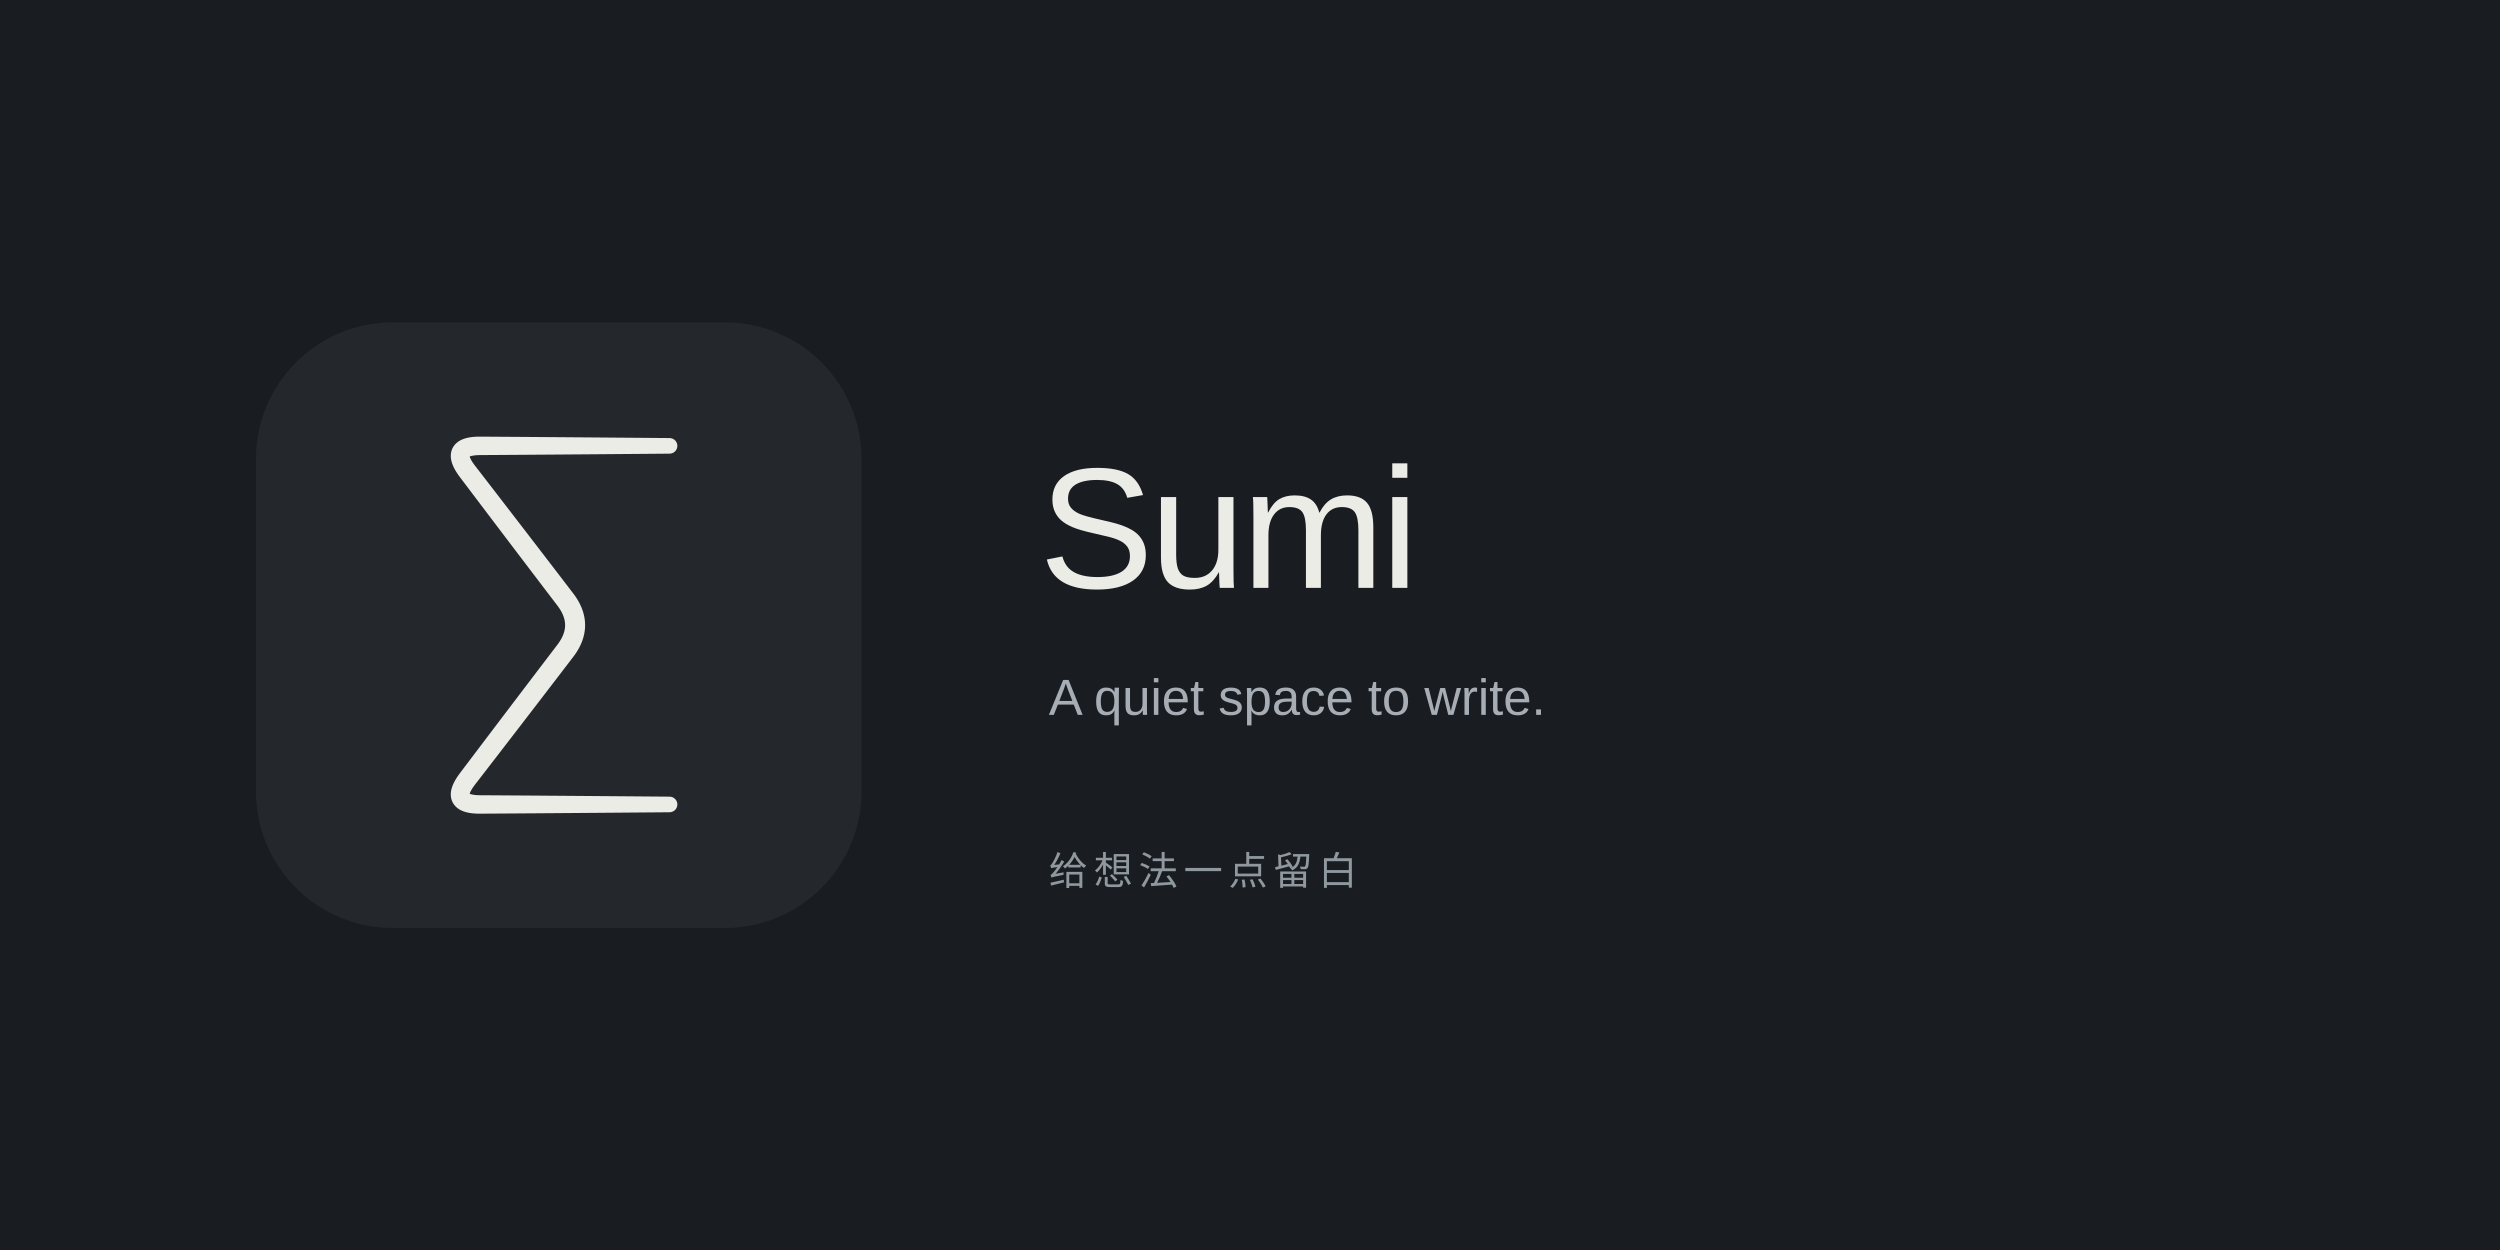
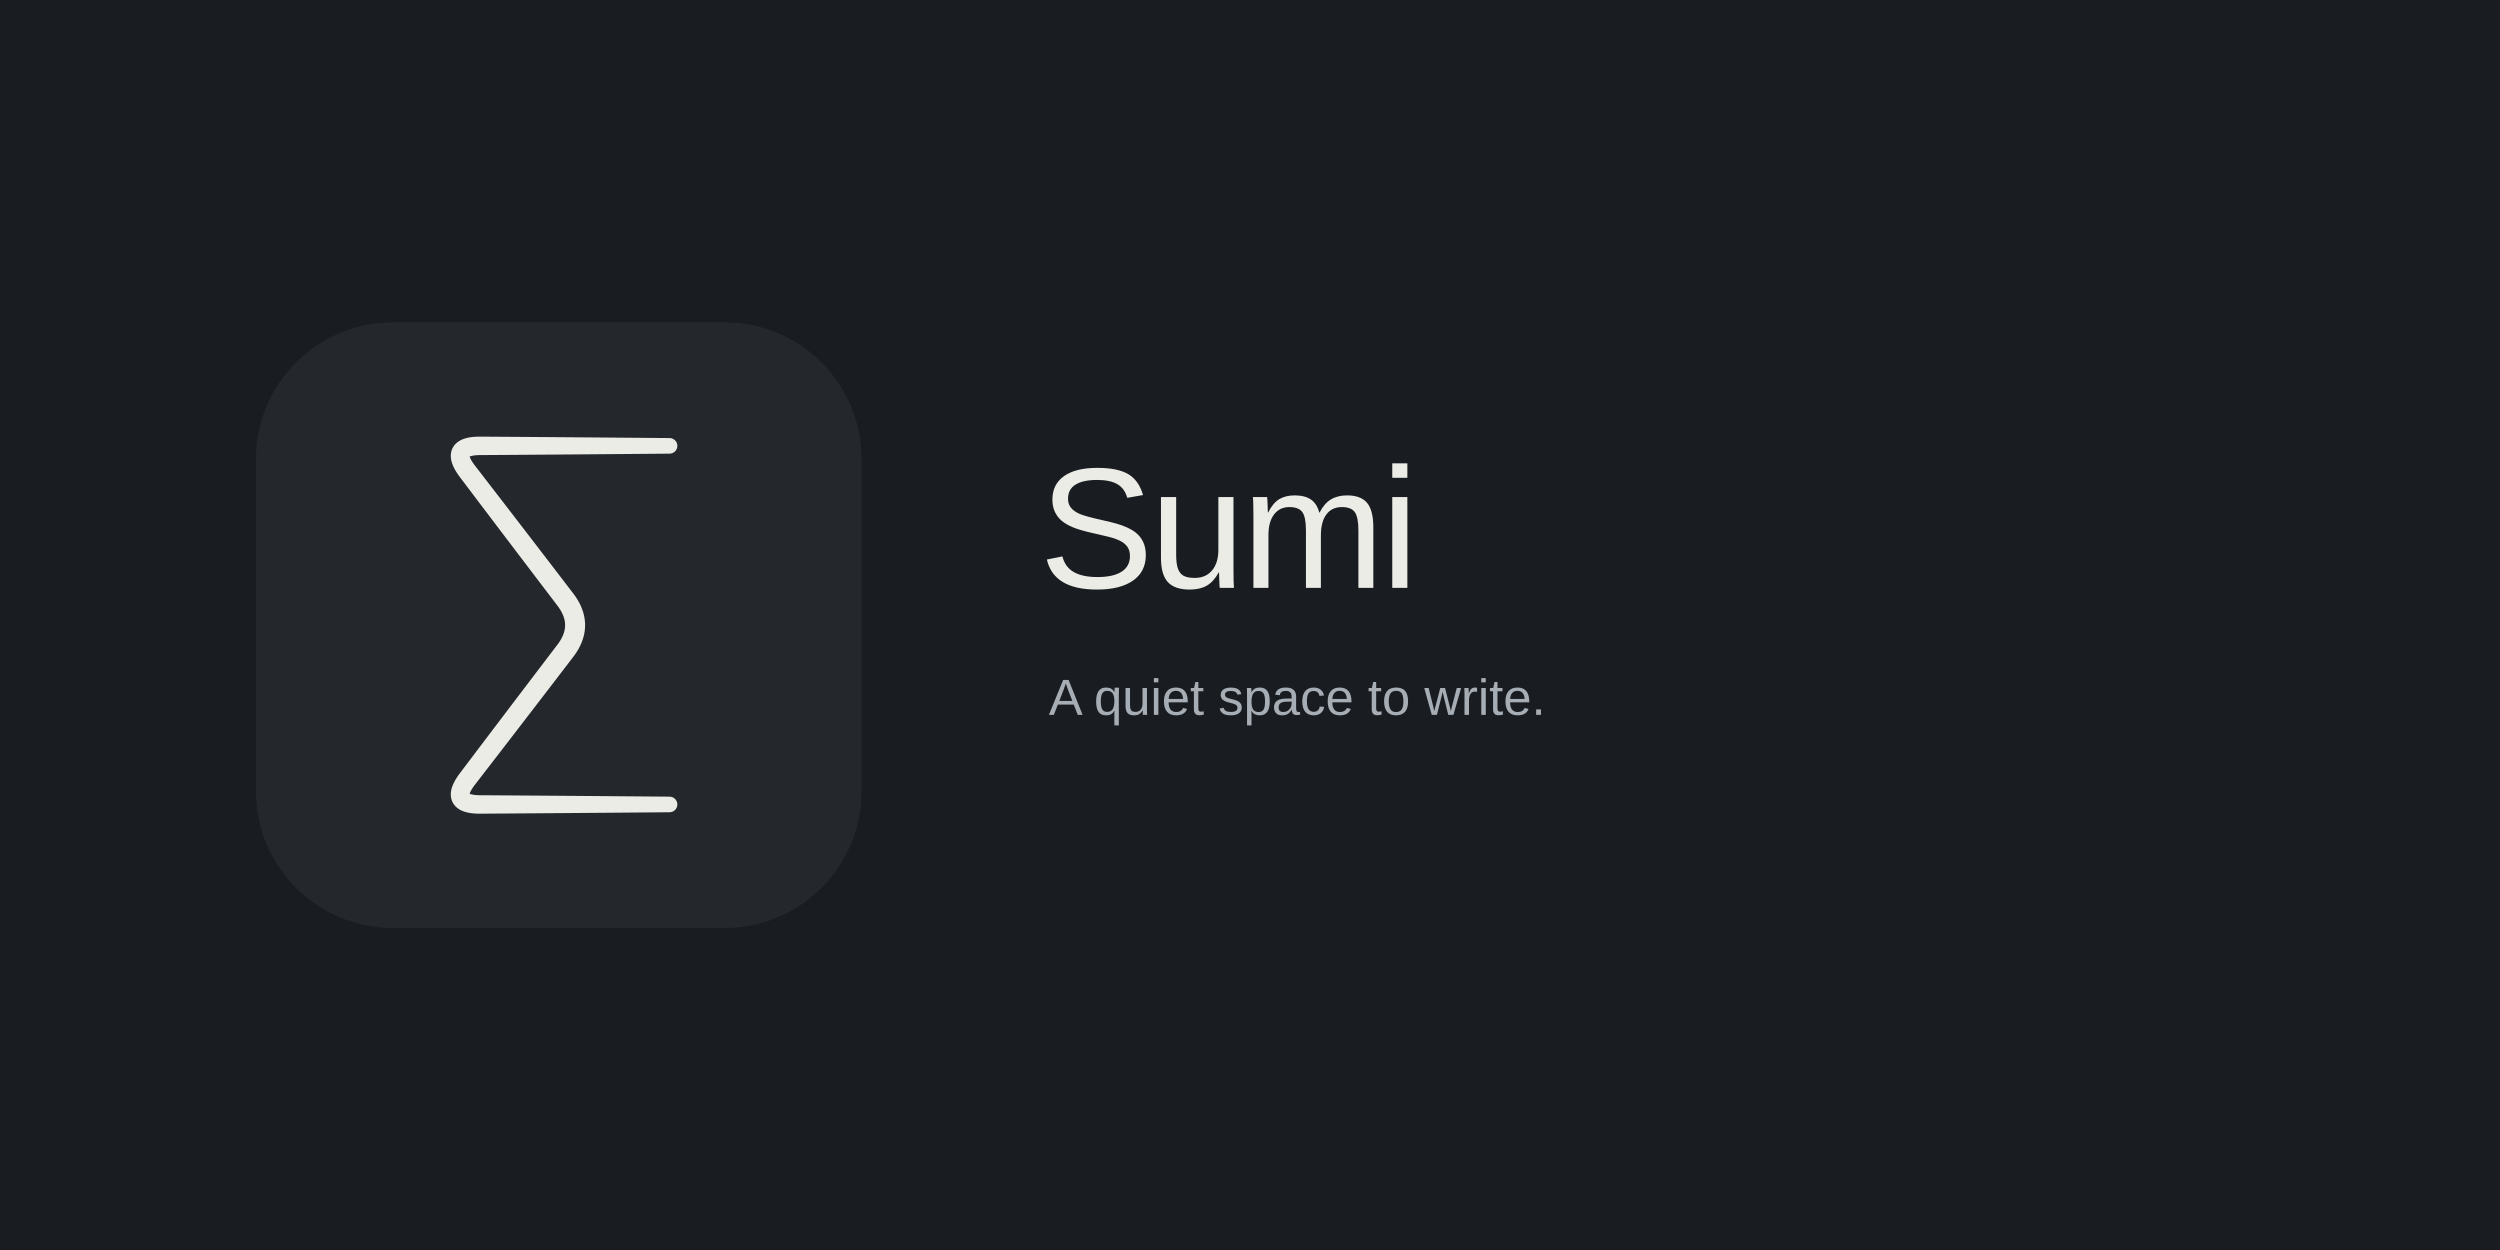
<svg xmlns="http://www.w3.org/2000/svg" width="1280" height="640" viewBox="0 0 1280 640">
  <rect width="1280" height="640" fill="#191C20" />
  <g transform="translate(112 146) scale(.34)">
    <rect x="56" y="56" width="912" height="912" rx="206" fill="#24282D" />
    <path d="M678.869,230.264 L676.862,230.247 L674.854,230.231 L672.847,230.214 L670.840,230.198 L668.832,230.181 L666.825,230.165 L664.818,230.148 L662.810,230.132 L660.803,230.115 L658.795,230.099 L656.788,230.083 L654.781,230.066 L652.773,230.050 L650.766,230.033 L648.759,230.017 L646.751,230.000 L644.744,229.984 L642.737,229.968 L640.729,229.951 L638.722,229.935 L636.714,229.918 L634.707,229.902 L632.700,229.886 L630.692,229.869 L628.685,229.853 L626.678,229.837 L624.670,229.820 L622.663,229.804 L620.655,229.788 L618.648,229.771 L616.641,229.755 L614.633,229.739 L612.626,229.723 L610.619,229.706 L608.611,229.690 L606.604,229.674 L604.596,229.658 L602.589,229.642 L600.582,229.625 L598.574,229.609 L596.567,229.593 L594.560,229.577 L592.552,229.561 L590.545,229.545 L588.538,229.529 L586.530,229.513 L584.523,229.497 L582.515,229.481 L580.508,229.465 L578.501,229.449 L576.493,229.433 L574.486,229.417 L572.479,229.401 L570.471,229.385 L568.464,229.369 L566.456,229.353 L564.449,229.337 L562.442,229.322 L560.434,229.306 L558.427,229.290 L556.420,229.274 L554.412,229.259 L552.405,229.243 L550.397,229.227 L548.390,229.212 L546.383,229.196 L544.375,229.181 L542.368,229.165 L540.361,229.150 L538.353,229.134 L536.346,229.119 L534.339,229.103 L532.331,229.088 L530.324,229.072 L528.316,229.057 L526.309,229.042 L524.302,229.026 L522.294,229.011 L520.287,228.996 L518.280,228.981 L516.272,228.966 L514.265,228.950 L512.257,228.935 L510.250,228.920 L508.243,228.905 L506.235,228.890 L504.228,228.875 L502.221,228.860 L500.213,228.845 L498.206,228.831 L496.198,228.816 L494.191,228.801 L492.184,228.786 L490.176,228.771 L488.169,228.757 L486.162,228.742 L484.154,228.728 L482.147,228.713 L480.140,228.698 L478.132,228.684 L476.125,228.669 L474.117,228.655 L472.110,228.641 L470.103,228.626 L468.095,228.612 L466.088,228.598 L464.081,228.584 L462.073,228.569 L460.066,228.555 L458.058,228.541 L456.051,228.527 L454.044,228.513 L452.036,228.499 L450.029,228.485 L448.022,228.471 L446.014,228.458 L444.007,228.444 L441.999,228.430 L439.992,228.416 L437.985,228.403 L435.977,228.389 L433.970,228.376 L431.963,228.362 L429.955,228.349 L427.948,228.335 L425.941,228.322 L423.933,228.309 L421.926,228.295 L419.918,228.282 L417.911,228.269 L415.904,228.256 L413.896,228.243 L411.889,228.230 L409.882,228.217 L407.874,228.204 L405.867,228.191 L403.859,228.178 L401.852,228.165 L399.845,228.153 L397.837,228.140 L395.830,228.127 L393.746,228.115 L391.149,228.127 L388.548,228.196 L386.017,228.322 L383.553,228.508 L381.151,228.758 L378.809,229.075 L376.522,229.464 L374.287,229.930 L372.098,230.481 L369.953,231.127 L367.850,231.877 L365.786,232.744 L363.765,233.744 L361.793,234.893 L359.881,236.204 L358.047,237.693 L356.318,239.367 L354.723,241.225 L353.298,243.255 L352.074,245.433 L351.075,247.724 L350.314,250.087 L349.792,252.482 L349.498,254.875 L349.414,257.240 L349.519,259.562 L349.790,261.834 L350.208,264.057 L350.756,266.234 L351.423,268.373 L352.198,270.482 L353.073,272.570 L354.045,274.645 L355.109,276.715 L356.263,278.786 L357.507,280.864 L358.838,282.955 L360.258,285.064 L361.765,287.194 L363.313,289.285 L364.568,290.946 L365.776,292.545 L366.983,294.143 L368.191,295.741 L369.399,297.339 L370.607,298.937 L371.815,300.535 L373.023,302.133 L374.231,303.731 L375.439,305.329 L376.647,306.927 L377.855,308.525 L379.063,310.123 L380.272,311.721 L381.480,313.318 L382.688,314.916 L383.897,316.514 L385.105,318.111 L386.314,319.709 L387.523,321.307 L388.731,322.904 L389.940,324.502 L391.149,326.099 L392.357,327.696 L393.566,329.294 L394.775,330.891 L395.984,332.488 L397.193,334.085 L398.402,335.683 L399.612,337.280 L400.821,338.877 L402.030,340.474 L403.239,342.071 L404.449,343.668 L405.658,345.265 L406.868,346.862 L408.077,348.459 L409.287,350.055 L410.496,351.652 L411.706,353.249 L412.916,354.846 L414.126,356.442 L415.335,358.039 L416.545,359.635 L417.755,361.232 L418.965,362.828 L420.175,364.425 L421.386,366.021 L422.596,367.617 L423.806,369.214 L425.016,370.810 L426.227,372.406 L427.437,374.002 L428.648,375.598 L429.858,377.194 L431.069,378.790 L432.280,380.386 L433.490,381.982 L434.701,383.578 L435.912,385.174 L437.123,386.770 L438.334,388.365 L439.545,389.961 L440.756,391.557 L441.967,393.152 L443.178,394.748 L444.390,396.343 L445.601,397.939 L446.812,399.534 L448.024,401.130 L449.235,402.725 L450.447,404.320 L451.659,405.915 L452.870,407.511 L454.082,409.106 L455.294,410.701 L456.506,412.296 L457.718,413.891 L458.930,415.486 L460.142,417.081 L461.354,418.676 L462.566,420.270 L463.779,421.865 L464.991,423.460 L466.203,425.054 L467.416,426.649 L468.628,428.244 L469.841,429.838 L471.053,431.433 L472.266,433.027 L473.479,434.621 L474.692,436.216 L475.905,437.810 L477.117,439.404 L478.330,440.998 L479.544,442.593 L480.757,444.187 L481.970,445.781 L483.183,447.375 L484.396,448.969 L485.610,450.562 L486.823,452.156 L488.037,453.750 L489.250,455.344 L490.464,456.938 L491.678,458.531 L492.892,460.125 L494.105,461.718 L495.319,463.312 L496.533,464.905 L497.747,466.499 L498.961,468.092 L500.176,469.685 L501.390,471.279 L502.604,472.872 L503.818,474.465 L505.033,476.058 L506.247,477.651 L507.462,479.244 L508.676,480.837 L509.831,482.350 L511.110,484.070 L512.255,485.693 L513.326,487.298 L514.325,488.886 L515.252,490.456 L516.110,492.006 L516.898,493.538 L517.620,495.051 L518.275,496.545 L518.866,498.021 L519.394,499.479 L519.861,500.919 L520.268,502.343 L520.618,503.753 L520.911,505.149 L521.148,506.534 L521.332,507.909 L521.462,509.277 L521.540,510.640 L521.566,512.000 L521.540,513.360 L521.462,514.723 L521.332,516.091 L521.148,517.466 L520.911,518.851 L520.618,520.247 L520.268,521.657 L519.861,523.081 L519.394,524.521 L518.866,525.979 L518.275,527.455 L517.620,528.949 L516.898,530.462 L516.110,531.994 L515.252,533.544 L514.325,535.114 L513.326,536.702 L512.255,538.307 L511.110,539.930 L509.831,541.650 L508.676,543.163 L507.462,544.756 L506.247,546.349 L505.033,547.942 L503.818,549.535 L502.604,551.128 L501.390,552.721 L500.176,554.315 L498.961,555.908 L497.747,557.501 L496.533,559.095 L495.319,560.688 L494.105,562.282 L492.892,563.875 L491.678,565.469 L490.464,567.062 L489.250,568.656 L488.037,570.250 L486.823,571.844 L485.610,573.438 L484.396,575.031 L483.183,576.625 L481.970,578.219 L480.757,579.813 L479.544,581.407 L478.330,583.002 L477.117,584.596 L475.905,586.190 L474.692,587.784 L473.479,589.379 L472.266,590.973 L471.053,592.567 L469.841,594.162 L468.628,595.756 L467.416,597.351 L466.203,598.946 L464.991,600.540 L463.779,602.135 L462.566,603.730 L461.354,605.324 L460.142,606.919 L458.930,608.514 L457.718,610.109 L456.506,611.704 L455.294,613.299 L454.082,614.894 L452.870,616.489 L451.659,618.085 L450.447,619.680 L449.235,621.275 L448.024,622.870 L446.812,624.466 L445.601,626.061 L444.390,627.657 L443.178,629.252 L441.967,630.848 L440.756,632.443 L439.545,634.039 L438.334,635.635 L437.123,637.230 L435.912,638.826 L434.701,640.422 L433.490,642.018 L432.280,643.614 L431.069,645.210 L429.858,646.806 L428.648,648.402 L427.437,649.998 L426.227,651.594 L425.016,653.190 L423.806,654.786 L422.596,656.383 L421.386,657.979 L420.175,659.575 L418.965,661.172 L417.755,662.768 L416.545,664.365 L415.335,665.961 L414.126,667.558 L412.916,669.154 L411.706,670.751 L410.496,672.348 L409.287,673.945 L408.077,675.541 L406.868,677.138 L405.658,678.735 L404.449,680.332 L403.239,681.929 L402.030,683.526 L400.821,685.123 L399.612,686.720 L398.402,688.317 L397.193,689.915 L395.984,691.512 L394.775,693.109 L393.566,694.706 L392.357,696.304 L391.149,697.901 L389.940,699.498 L388.731,701.096 L387.523,702.693 L386.314,704.291 L385.105,705.889 L383.897,707.486 L382.688,709.084 L381.480,710.682 L380.272,712.279 L379.063,713.877 L377.855,715.475 L376.647,717.073 L375.439,718.671 L374.231,720.269 L373.023,721.867 L371.815,723.465 L370.607,725.063 L369.399,726.661 L368.191,728.259 L366.983,729.857 L365.776,731.455 L364.568,733.054 L363.313,734.715 L361.765,736.806 L360.258,738.936 L358.838,741.045 L357.507,743.136 L356.263,745.214 L355.109,747.285 L354.045,749.355 L353.073,751.430 L352.198,753.518 L351.423,755.627 L350.756,757.766 L350.208,759.943 L349.790,762.166 L349.519,764.438 L349.414,766.760 L349.498,769.125 L349.792,771.518 L350.314,773.913 L351.075,776.276 L352.074,778.567 L353.298,780.745 L354.723,782.775 L356.318,784.633 L358.047,786.307 L359.881,787.796 L361.793,789.107 L363.765,790.256 L365.786,791.256 L367.850,792.123 L369.953,792.873 L372.098,793.519 L374.287,794.070 L376.522,794.536 L378.809,794.925 L381.151,795.242 L383.553,795.492 L386.017,795.678 L388.548,795.804 L391.149,795.873 L393.746,795.885 L395.830,795.873 L397.837,795.860 L399.845,795.847 L401.852,795.835 L403.859,795.822 L405.867,795.809 L407.874,795.796 L409.882,795.783 L411.889,795.770 L413.896,795.757 L415.904,795.744 L417.911,795.731 L419.918,795.718 L421.926,795.705 L423.933,795.691 L425.941,795.678 L427.948,795.665 L429.955,795.651 L431.963,795.638 L433.970,795.624 L435.977,795.611 L437.985,795.597 L439.992,795.584 L441.999,795.570 L444.007,795.556 L446.014,795.542 L448.022,795.529 L450.029,795.515 L452.036,795.501 L454.044,795.487 L456.051,795.473 L458.058,795.459 L460.066,795.445 L462.073,795.431 L464.081,795.416 L466.088,795.402 L468.095,795.388 L470.103,795.374 L472.110,795.359 L474.117,795.345 L476.125,795.331 L478.132,795.316 L480.140,795.302 L482.147,795.287 L484.154,795.272 L486.162,795.258 L488.169,795.243 L490.176,795.229 L492.184,795.214 L494.191,795.199 L496.198,795.184 L498.206,795.169 L500.213,795.155 L502.221,795.140 L504.228,795.125 L506.235,795.110 L508.243,795.095 L510.250,795.080 L512.257,795.065 L514.265,795.050 L516.272,795.034 L518.280,795.019 L520.287,795.004 L522.294,794.989 L524.302,794.974 L526.309,794.958 L528.316,794.943 L530.324,794.928 L532.331,794.912 L534.339,794.897 L536.346,794.881 L538.353,794.866 L540.361,794.850 L542.368,794.835 L544.375,794.819 L546.383,794.804 L548.390,794.788 L550.397,794.773 L552.405,794.757 L554.412,794.741 L556.420,794.726 L558.427,794.710 L560.434,794.694 L562.442,794.678 L564.449,794.663 L566.456,794.647 L568.464,794.631 L570.471,794.615 L572.479,794.599 L574.486,794.583 L576.493,794.567 L578.501,794.551 L580.508,794.535 L582.515,794.519 L584.523,794.503 L586.530,794.487 L588.538,794.471 L590.545,794.455 L592.552,794.439 L594.560,794.423 L596.567,794.407 L598.574,794.391 L600.582,794.375 L602.589,794.358 L604.596,794.342 L606.604,794.326 L608.611,794.310 L610.619,794.294 L612.626,794.277 L614.633,794.261 L616.641,794.245 L618.648,794.229 L620.655,794.212 L622.663,794.196 L624.670,794.180 L626.678,794.163 L628.685,794.147 L630.692,794.131 L632.700,794.114 L634.707,794.098 L636.714,794.082 L638.722,794.065 L640.729,794.049 L642.737,794.032 L644.744,794.016 L646.751,794.000 L648.759,793.983 L650.766,793.967 L652.773,793.950 L654.781,793.934 L656.788,793.917 L658.795,793.901 L660.803,793.885 L662.810,793.868 L664.818,793.852 L666.825,793.835 L668.832,793.819 L670.840,793.802 L672.847,793.786 L674.854,793.769 L676.862,793.753 L678.869,793.736 L681.159,793.511 L683.360,792.843 L685.390,791.758 L687.168,790.299 L688.628,788.520 L689.712,786.491 L690.380,784.290 L690.606,782.000 L690.380,779.710 L689.712,777.509 L688.628,775.480 L687.168,773.701 L685.390,772.242 L683.360,771.157 L681.159,770.489 L678.869,770.264 L678.869,770.264 L676.862,770.247 L674.854,770.231 L672.847,770.214 L670.840,770.198 L668.832,770.181 L666.825,770.165 L664.818,770.148 L662.810,770.132 L660.803,770.115 L658.795,770.099 L656.788,770.083 L654.781,770.066 L652.773,770.050 L650.766,770.033 L648.759,770.017 L646.751,770.000 L644.744,769.984 L642.737,769.968 L640.729,769.951 L638.722,769.935 L636.714,769.918 L634.707,769.902 L632.700,769.886 L630.692,769.869 L628.685,769.853 L626.678,769.837 L624.670,769.820 L622.663,769.804 L620.655,769.788 L618.648,769.771 L616.641,769.755 L614.633,769.739 L612.626,769.723 L610.619,769.706 L608.611,769.690 L606.604,769.674 L604.596,769.658 L602.589,769.642 L600.582,769.625 L598.574,769.609 L596.567,769.593 L594.560,769.577 L592.552,769.561 L590.545,769.545 L588.538,769.529 L586.530,769.513 L584.523,769.497 L582.515,769.481 L580.508,769.465 L578.501,769.449 L576.493,769.433 L574.486,769.417 L572.479,769.401 L570.471,769.385 L568.464,769.369 L566.456,769.353 L564.449,769.337 L562.442,769.322 L560.434,769.306 L558.427,769.290 L556.420,769.274 L554.412,769.259 L552.405,769.243 L550.397,769.227 L548.390,769.212 L546.383,769.196 L544.375,769.181 L542.368,769.165 L540.361,769.150 L538.353,769.134 L536.346,769.119 L534.339,769.103 L532.331,769.088 L530.324,769.072 L528.316,769.057 L526.309,769.042 L524.302,769.026 L522.294,769.011 L520.287,768.996 L518.280,768.981 L516.272,768.966 L514.265,768.950 L512.257,768.935 L510.250,768.920 L508.243,768.905 L506.235,768.890 L504.228,768.875 L502.221,768.860 L500.213,768.845 L498.206,768.831 L496.198,768.816 L494.191,768.801 L492.184,768.786 L490.176,768.771 L488.169,768.757 L486.162,768.742 L484.154,768.728 L482.147,768.713 L480.140,768.698 L478.132,768.684 L476.125,768.669 L474.117,768.655 L472.110,768.641 L470.103,768.626 L468.095,768.612 L466.088,768.598 L464.081,768.584 L462.073,768.569 L460.066,768.555 L458.058,768.541 L456.051,768.527 L454.044,768.513 L452.036,768.499 L450.029,768.485 L448.022,768.471 L446.014,768.458 L444.007,768.444 L441.999,768.430 L439.992,768.416 L437.985,768.403 L435.977,768.389 L433.970,768.376 L431.963,768.362 L429.955,768.349 L427.948,768.335 L425.941,768.322 L423.933,768.309 L421.926,768.295 L419.918,768.282 L417.911,768.269 L415.904,768.256 L413.896,768.243 L411.889,768.230 L409.882,768.217 L407.874,768.204 L405.867,768.191 L403.859,768.178 L401.852,768.165 L399.845,768.153 L397.837,768.140 L395.830,768.127 L393.899,768.115 L391.725,768.079 L389.750,768.002 L387.901,767.887 L386.181,767.735 L384.593,767.549 L383.142,767.334 L381.832,767.094 L380.665,766.835 L379.647,766.564 L378.781,766.290 L378.070,766.024 L377.514,765.780 L377.111,765.571 L376.855,765.413 L376.735,765.322 L376.731,765.311 L376.820,765.389 L376.968,765.554 L377.143,765.795 L377.313,766.086 L377.454,766.394 L377.551,766.677 L377.605,766.896 L377.627,767.016 L377.635,767.011 L377.650,766.866 L377.694,766.575 L377.786,766.138 L377.944,765.558 L378.179,764.843 L378.502,764.002 L378.919,763.043 L379.436,761.974 L380.056,760.803 L380.782,759.537 L381.614,758.181 L382.554,756.742 L383.601,755.223 L384.756,753.628 L386.067,751.899 L387.244,750.376 L388.468,748.791 L389.692,747.205 L390.917,745.620 L392.141,744.034 L393.365,742.449 L394.590,740.863 L395.814,739.277 L397.038,737.692 L398.262,736.106 L399.486,734.520 L400.710,732.934 L401.934,731.348 L403.158,729.763 L404.381,728.177 L405.605,726.591 L406.829,725.005 L408.052,723.419 L409.276,721.832 L410.500,720.246 L411.723,718.660 L412.946,717.074 L414.170,715.488 L415.393,713.901 L416.616,712.315 L417.840,710.729 L419.063,709.142 L420.286,707.556 L421.509,705.969 L422.732,704.383 L423.955,702.796 L425.178,701.209 L426.400,699.623 L427.623,698.036 L428.846,696.449 L430.069,694.862 L431.291,693.275 L432.514,691.689 L433.736,690.102 L434.959,688.515 L436.181,686.928 L437.403,685.341 L438.626,683.753 L439.848,682.166 L441.070,680.579 L442.292,678.992 L443.514,677.405 L444.736,675.817 L445.958,674.230 L447.180,672.642 L448.402,671.055 L449.623,669.467 L450.845,667.880 L452.067,666.292 L453.288,664.705 L454.510,663.117 L455.731,661.529 L456.953,659.941 L458.174,658.354 L459.395,656.766 L460.616,655.178 L461.838,653.590 L463.059,652.002 L464.280,650.414 L465.501,648.826 L466.722,647.237 L467.942,645.649 L469.163,644.061 L470.384,642.473 L471.605,640.884 L472.825,639.296 L474.046,637.708 L475.266,636.119 L476.487,634.531 L477.707,632.942 L478.927,631.353 L480.148,629.765 L481.368,628.176 L482.588,626.587 L483.808,624.999 L485.028,623.410 L486.248,621.821 L487.468,620.232 L488.687,618.643 L489.907,617.054 L491.127,615.465 L492.347,613.876 L493.566,612.286 L494.786,610.697 L496.005,609.108 L497.224,607.519 L498.444,605.929 L499.663,604.340 L500.882,602.750 L502.101,601.161 L503.320,599.571 L504.539,597.982 L505.758,596.392 L506.977,594.802 L508.196,593.213 L509.415,591.623 L510.633,590.033 L511.852,588.443 L513.070,586.853 L514.289,585.263 L515.507,583.673 L516.726,582.083 L517.944,580.493 L519.162,578.903 L520.380,577.312 L521.599,575.722 L522.817,574.132 L524.035,572.541 L525.252,570.951 L526.470,569.360 L527.688,567.770 L528.906,566.179 L530.123,564.589 L531.341,562.998 L532.559,561.407 L533.836,559.737 L535.439,557.587 L537.029,555.340 L538.544,553.077 L539.984,550.795 L541.347,548.495 L542.632,546.177 L543.839,543.839 L544.965,541.483 L546.010,539.108 L546.971,536.714 L547.846,534.302 L548.636,531.874 L549.337,529.429 L549.948,526.969 L550.468,524.496 L550.895,522.011 L551.229,519.517 L551.468,517.015 L551.612,514.509 L551.660,512.000 L551.612,509.491 L551.468,506.985 L551.229,504.483 L550.895,501.989 L550.468,499.504 L549.948,497.031 L549.337,494.571 L548.636,492.126 L547.846,489.698 L546.971,487.286 L546.010,484.892 L544.965,482.517 L543.839,480.161 L542.632,477.823 L541.347,475.505 L539.984,473.205 L538.544,470.923 L537.029,468.660 L535.439,466.413 L533.836,464.263 L532.559,462.593 L531.341,461.002 L530.123,459.411 L528.906,457.821 L527.688,456.230 L526.470,454.640 L525.252,453.049 L524.035,451.459 L522.817,449.868 L521.599,448.278 L520.380,446.688 L519.162,445.097 L517.944,443.507 L516.726,441.917 L515.507,440.327 L514.289,438.737 L513.070,437.147 L511.852,435.557 L510.633,433.967 L509.415,432.377 L508.196,430.787 L506.977,429.198 L505.758,427.608 L504.539,426.018 L503.320,424.429 L502.101,422.839 L500.882,421.250 L499.663,419.660 L498.444,418.071 L497.224,416.481 L496.005,414.892 L494.786,413.303 L493.566,411.714 L492.347,410.124 L491.127,408.535 L489.907,406.946 L488.687,405.357 L487.468,403.768 L486.248,402.179 L485.028,400.590 L483.808,399.001 L482.588,397.413 L481.368,395.824 L480.148,394.235 L478.927,392.647 L477.707,391.058 L476.487,389.469 L475.266,387.881 L474.046,386.292 L472.825,384.704 L471.605,383.116 L470.384,381.527 L469.163,379.939 L467.942,378.351 L466.722,376.763 L465.501,375.174 L464.280,373.586 L463.059,371.998 L461.838,370.410 L460.616,368.822 L459.395,367.234 L458.174,365.646 L456.953,364.059 L455.731,362.471 L454.510,360.883 L453.288,359.295 L452.067,357.708 L450.845,356.120 L449.623,354.533 L448.402,352.945 L447.180,351.358 L445.958,349.770 L444.736,348.183 L443.514,346.595 L442.292,345.008 L441.070,343.421 L439.848,341.834 L438.626,340.247 L437.403,338.659 L436.181,337.072 L434.959,335.485 L433.736,333.898 L432.514,332.311 L431.291,330.725 L430.069,329.138 L428.846,327.551 L427.623,325.964 L426.400,324.377 L425.178,322.791 L423.955,321.204 L422.732,319.617 L421.509,318.031 L420.286,316.444 L419.063,314.858 L417.840,313.271 L416.616,311.685 L415.393,310.099 L414.170,308.512 L412.946,306.926 L411.723,305.340 L410.500,303.754 L409.276,302.168 L408.052,300.581 L406.829,298.995 L405.605,297.409 L404.381,295.823 L403.158,294.237 L401.934,292.652 L400.710,291.066 L399.486,289.480 L398.262,287.894 L397.038,286.308 L395.814,284.723 L394.590,283.137 L393.365,281.551 L392.141,279.966 L390.917,278.380 L389.692,276.795 L388.468,275.209 L387.244,273.624 L386.067,272.101 L384.756,270.372 L383.601,268.777 L382.554,267.258 L381.614,265.819 L380.782,264.463 L380.056,263.197 L379.436,262.026 L378.919,260.957 L378.502,259.998 L378.179,259.157 L377.944,258.442 L377.786,257.862 L377.694,257.425 L377.650,257.134 L377.635,256.989 L377.627,256.984 L377.605,257.104 L377.551,257.323 L377.454,257.606 L377.313,257.914 L377.143,258.205 L376.968,258.446 L376.820,258.611 L376.731,258.689 L376.735,258.678 L376.855,258.587 L377.111,258.429 L377.514,258.220 L378.070,257.976 L378.781,257.710 L379.647,257.436 L380.665,257.165 L381.832,256.906 L383.142,256.666 L384.593,256.451 L386.181,256.265 L387.901,256.113 L389.750,255.998 L391.725,255.921 L393.899,255.885 L395.830,255.873 L397.837,255.860 L399.845,255.847 L401.852,255.835 L403.859,255.822 L405.867,255.809 L407.874,255.796 L409.882,255.783 L411.889,255.770 L413.896,255.757 L415.904,255.744 L417.911,255.731 L419.918,255.718 L421.926,255.705 L423.933,255.691 L425.941,255.678 L427.948,255.665 L429.955,255.651 L431.963,255.638 L433.970,255.624 L435.977,255.611 L437.985,255.597 L439.992,255.584 L441.999,255.570 L444.007,255.556 L446.014,255.542 L448.022,255.529 L450.029,255.515 L452.036,255.501 L454.044,255.487 L456.051,255.473 L458.058,255.459 L460.066,255.445 L462.073,255.431 L464.081,255.416 L466.088,255.402 L468.095,255.388 L470.103,255.374 L472.110,255.359 L474.117,255.345 L476.125,255.331 L478.132,255.316 L480.140,255.302 L482.147,255.287 L484.154,255.272 L486.162,255.258 L488.169,255.243 L490.176,255.229 L492.184,255.214 L494.191,255.199 L496.198,255.184 L498.206,255.169 L500.213,255.155 L502.221,255.140 L504.228,255.125 L506.235,255.110 L508.243,255.095 L510.250,255.080 L512.257,255.065 L514.265,255.050 L516.272,255.034 L518.280,255.019 L520.287,255.004 L522.294,254.989 L524.302,254.974 L526.309,254.958 L528.316,254.943 L530.324,254.928 L532.331,254.912 L534.339,254.897 L536.346,254.881 L538.353,254.866 L540.361,254.850 L542.368,254.835 L544.375,254.819 L546.383,254.804 L548.390,254.788 L550.397,254.773 L552.405,254.757 L554.412,254.741 L556.420,254.726 L558.427,254.710 L560.434,254.694 L562.442,254.678 L564.449,254.663 L566.456,254.647 L568.464,254.631 L570.471,254.615 L572.479,254.599 L574.486,254.583 L576.493,254.567 L578.501,254.551 L580.508,254.535 L582.515,254.519 L584.523,254.503 L586.530,254.487 L588.538,254.471 L590.545,254.455 L592.552,254.439 L594.560,254.423 L596.567,254.407 L598.574,254.391 L600.582,254.375 L602.589,254.358 L604.596,254.342 L606.604,254.326 L608.611,254.310 L610.619,254.294 L612.626,254.277 L614.633,254.261 L616.641,254.245 L618.648,254.229 L620.655,254.212 L622.663,254.196 L624.670,254.180 L626.678,254.163 L628.685,254.147 L630.692,254.131 L632.700,254.114 L634.707,254.098 L636.714,254.082 L638.722,254.065 L640.729,254.049 L642.737,254.032 L644.744,254.016 L646.751,254.000 L648.759,253.983 L650.766,253.967 L652.773,253.950 L654.781,253.934 L656.788,253.917 L658.795,253.901 L660.803,253.885 L662.810,253.868 L664.818,253.852 L666.825,253.835 L668.832,253.819 L670.840,253.802 L672.847,253.786 L674.854,253.769 L676.862,253.753 L678.869,253.736 L681.159,253.511 L683.360,252.843 L685.390,251.758 L687.168,250.299 L688.628,248.520 L689.712,246.491 L690.380,244.290 L690.606,242.000 L690.380,239.710 L689.712,237.509 L688.628,235.480 L687.168,233.701 L685.390,232.242 L683.360,231.157 L681.159,230.489 L678.869,230.264 Z" fill="#ECECE7" />
  </g>
  <text x="532" y="301" fill="#ECECE7" font-family="Helvetica Neue, Arial, sans-serif" font-size="88" font-weight="400" letter-spacing="-2">Sumi</text>
  <text x="537" y="366" fill="#A7ADB5" font-family="Helvetica Neue, Arial, sans-serif" font-size="26">A quiet space to write.</text>
-   <text x="537" y="453" fill="#8F979F" font-family="PingFang SC, sans-serif" font-size="20" letter-spacing="3">给想法一点留白</text>
</svg>
